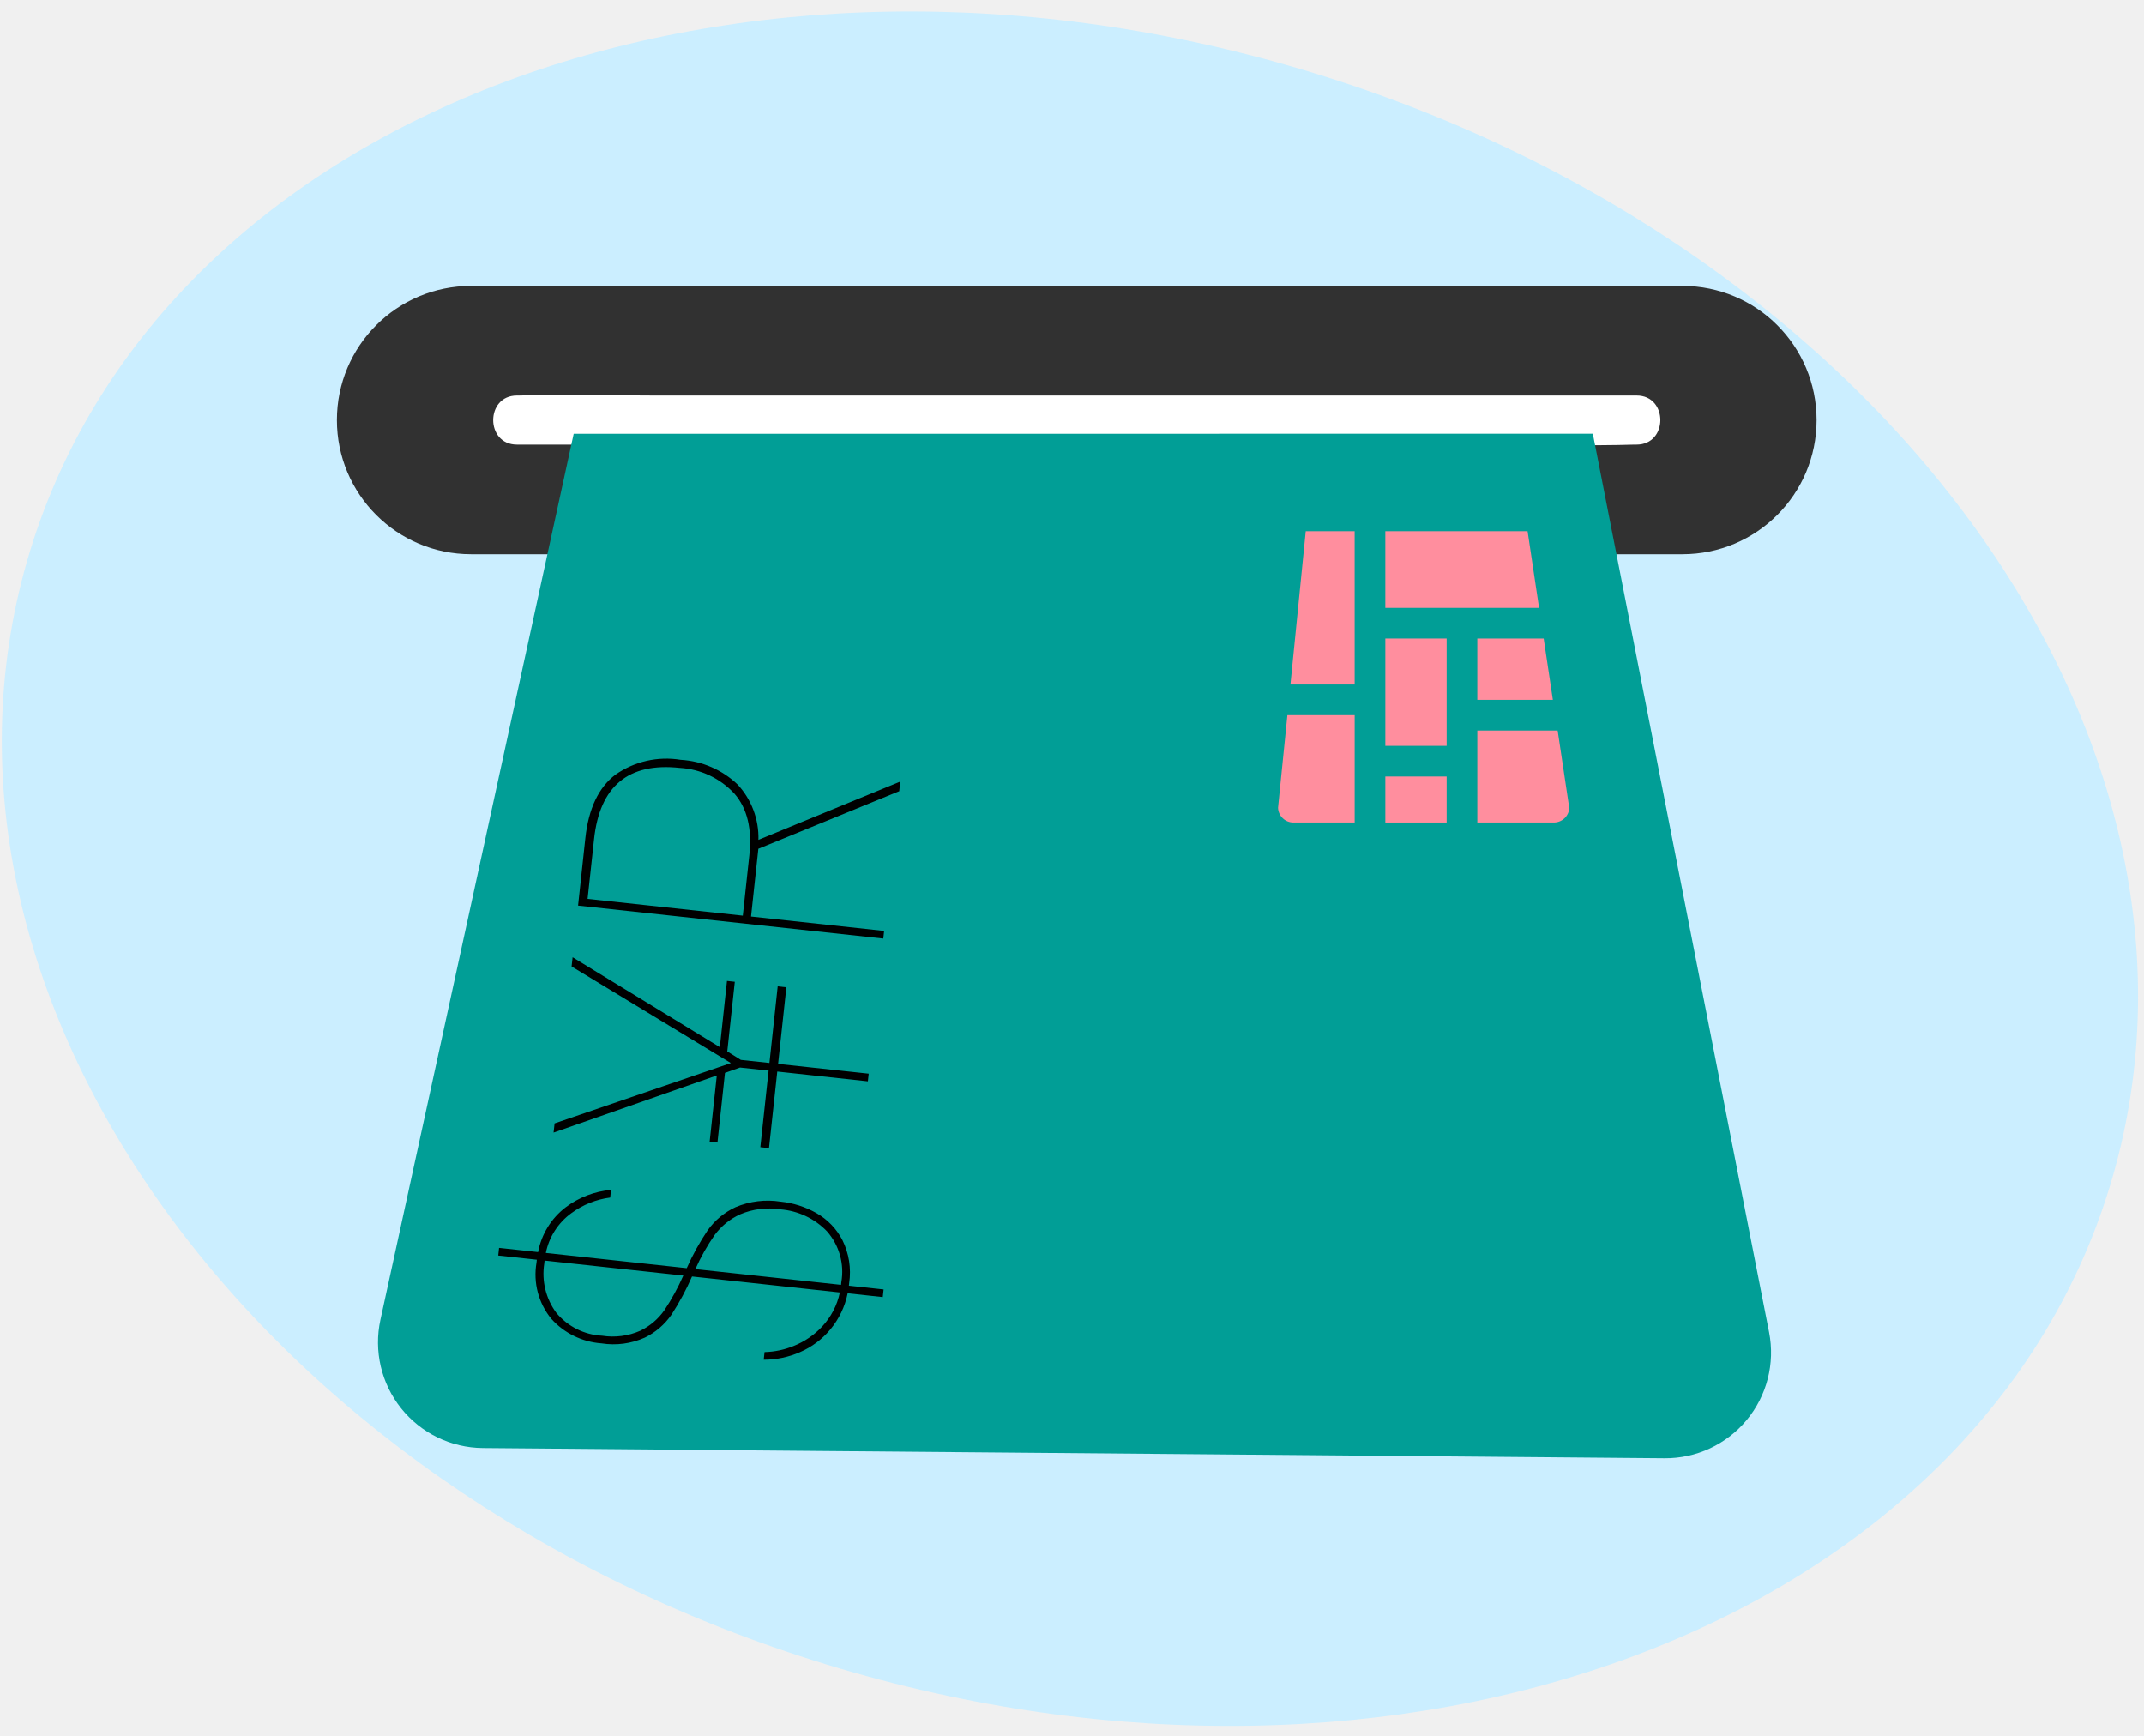
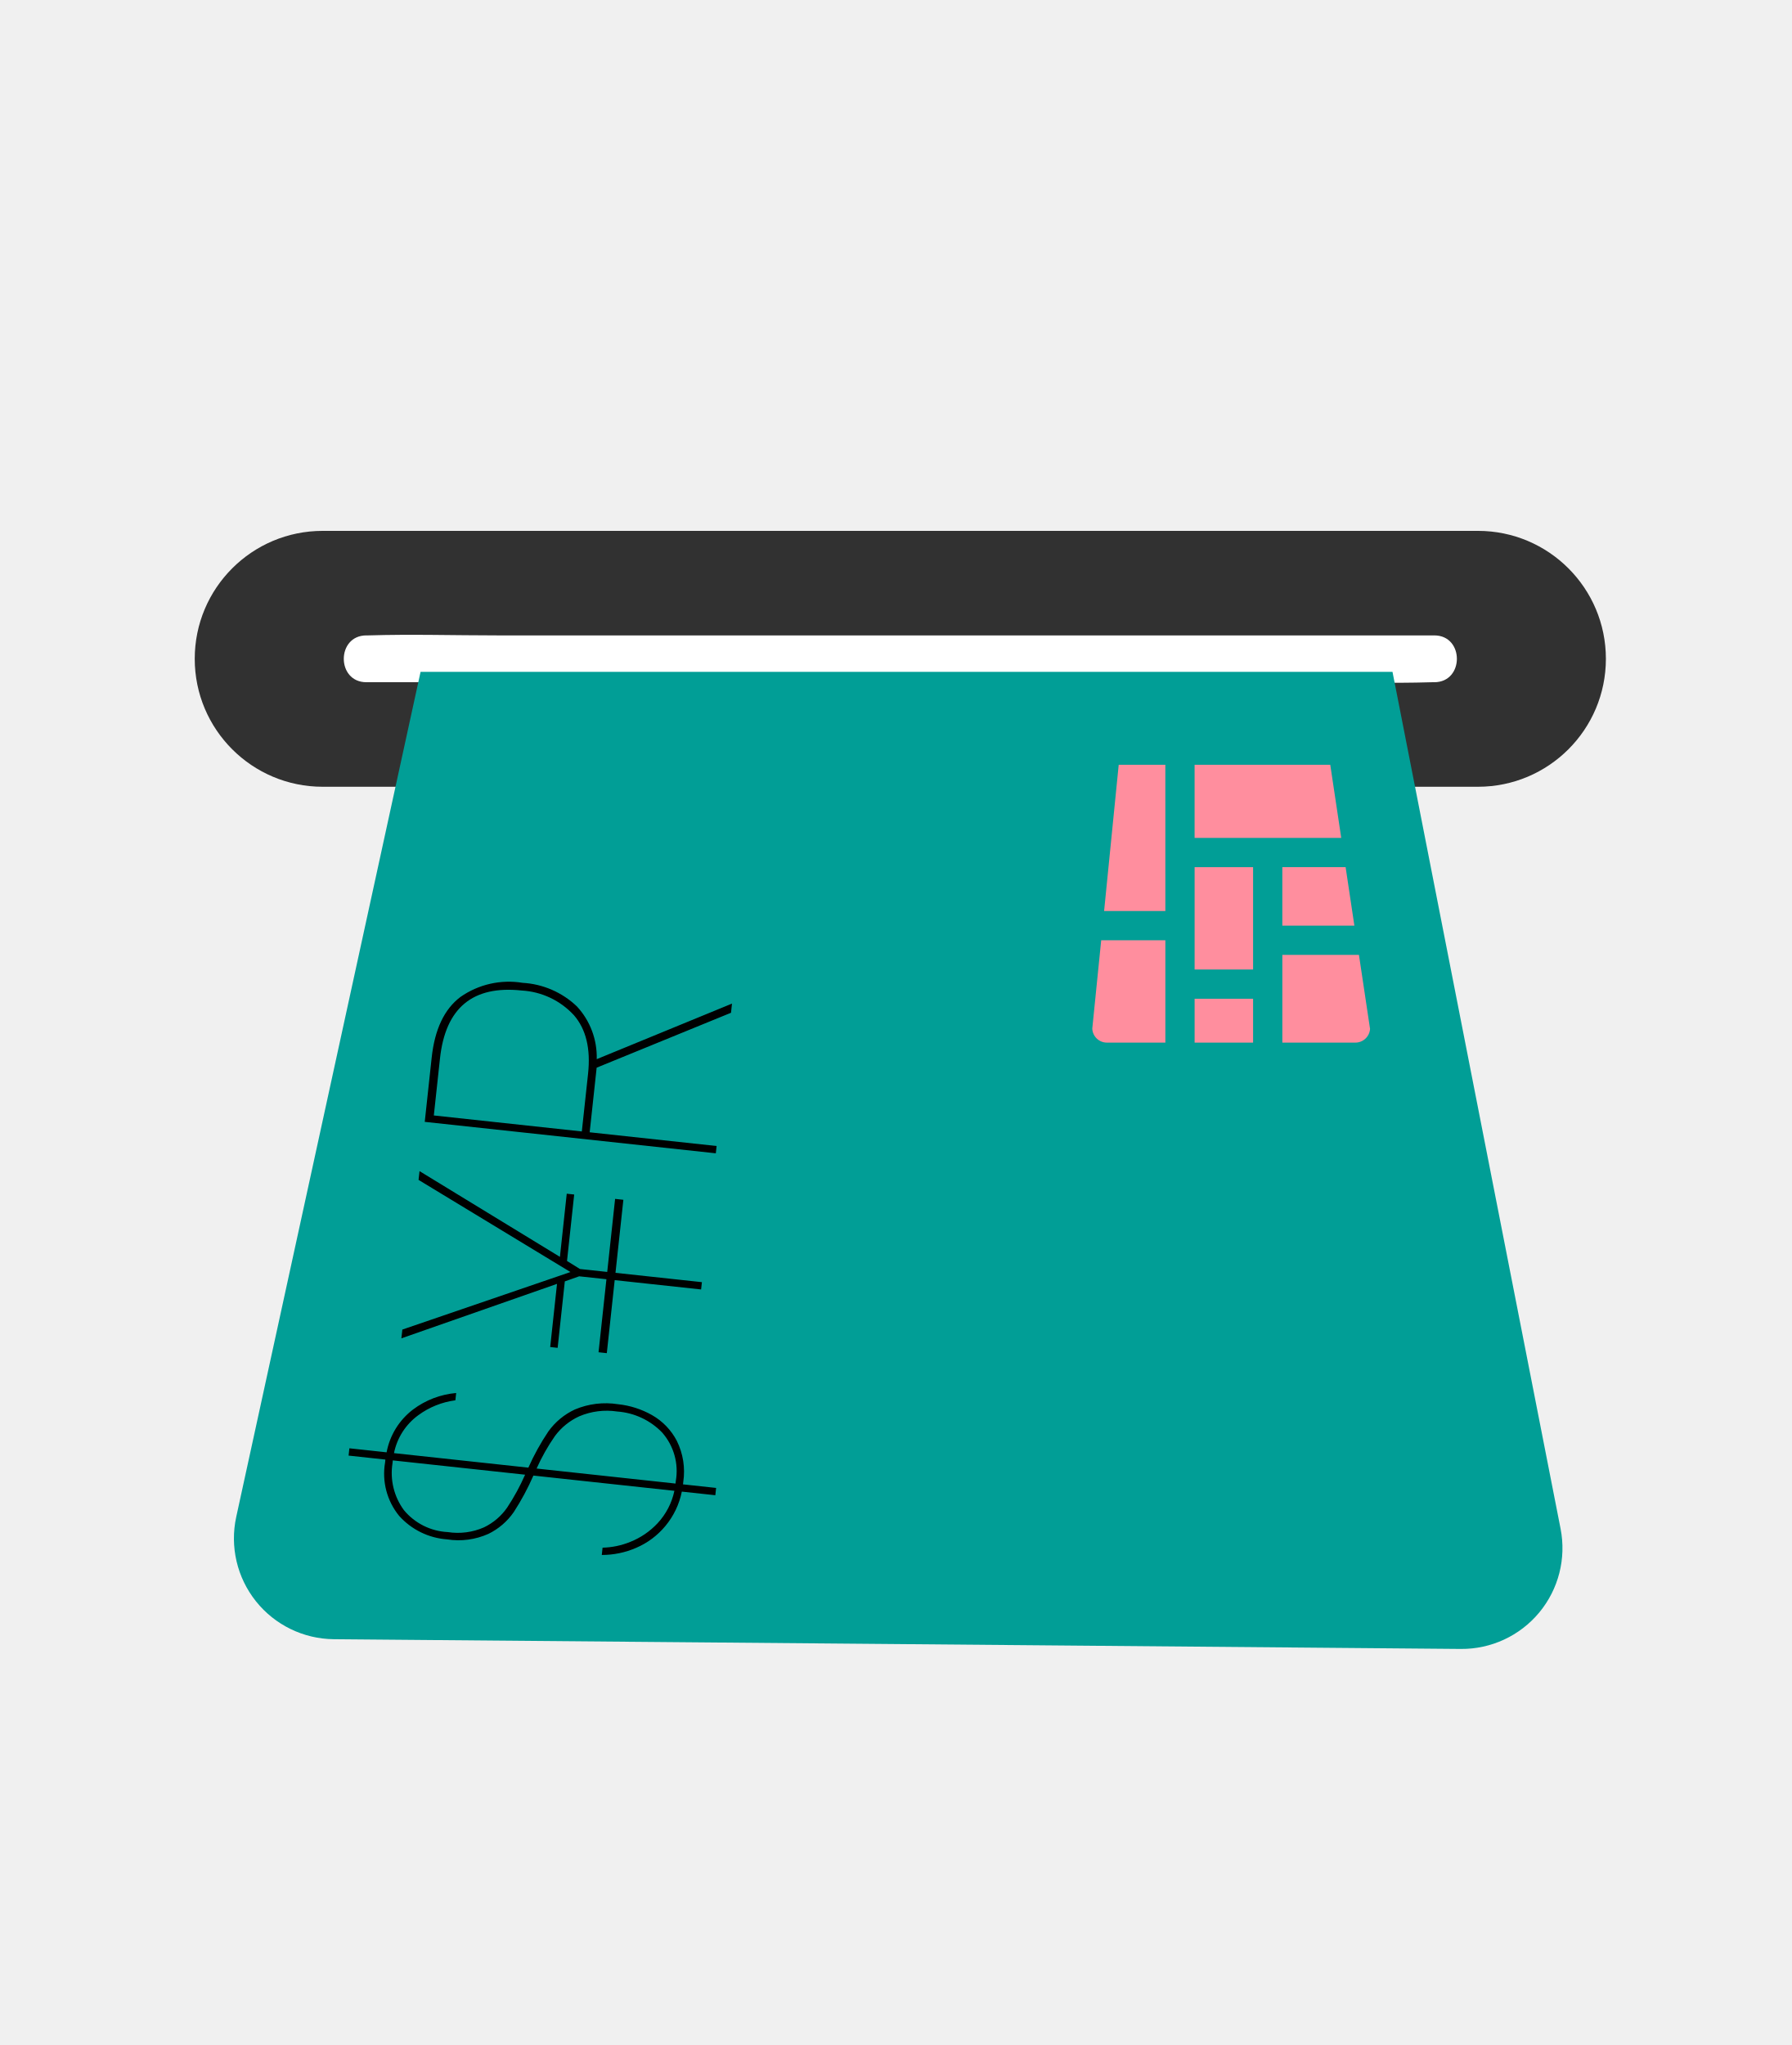
- <svg xmlns="http://www.w3.org/2000/svg" width="210" height="170" viewBox="0 0 210 170">
-   <defs>
-     <clipPath id="clip-path">
-       <rect x="20" y="24" width="210" height="170" fill="none" />
-     </clipPath>
-   </defs>
-   <g id="Group_3315" data-name="Group 3315" transform="translate(-2036 2241.092)">
-     <g id="Scroll_Group_31" data-name="Scroll Group 31" transform="translate(2016 -2265.092)" clip-path="url(#clip-path)" style="isolation: isolate">
-       <path id="Path_4555" data-name="Path 4555" d="M106.5,0C165.318,0,213,36.489,213,81.5S165.318,163,106.5,163,0,126.511,0,81.5,47.682,0,106.5,0Z" transform="translate(46.779) rotate(17)" fill="#cbeeff" />
-     </g>
-     <g id="Group_3313" data-name="Group 3313" transform="translate(2650.607 -3200.781)">
+ <svg xmlns="http://www.w3.org/2000/svg" width="184" height="210" viewBox="0 0 184 210">
+   <g id="Group_3338" data-name="Group 3338" transform="translate(-1238 2604)">
+     <g id="Group_3333" data-name="Group 3333" transform="translate(1839.607 -3537.175)">
      <rect id="Rectangle_1473" data-name="Rectangle 1473" width="144.93" height="26.277" rx="13.138" transform="translate(-581.607 987.69)" fill="#313131" />
      <path id="Path_4256" data-name="Path 4256" d="M-560.182,1005.878h96.2c4.419,0,8.864.135,13.282,0,.063,0,.127,0,.192,0,3.093,0,3.1-4.808,0-4.808h-96.2c-4.419,0-8.863-.135-13.281,0-.064,0-.128,0-.192,0-3.094,0-3.1,4.808,0,4.808Z" transform="translate(-3.795 -2.646)" fill="#fff" />
      <path id="Path_4247" data-name="Path 4247" d="M-557.417,1005.759l-18.931,86.777a10.353,10.353,0,0,0,10.026,12.558l115.74,1a10.352,10.352,0,0,0,10.248-12.345l-17.262-87.992Z" transform="translate(-0.997 -3.59)" fill="#019e96" />
      <g id="Group_2871" data-name="Group 2871" transform="translate(-489.428 1011.712)">
        <path id="Path_4248" data-name="Path 4248" d="M-433.207,1049.624a1.51,1.51,0,0,1-1.5,1.411h-7.508v-9.009h7.868Z" transform="translate(461.736 -1022.506)" fill="#ff8e9e" />
        <path id="Path_4249" data-name="Path 4249" d="M-442.216,1036.79v-6.006h6.5l.9,6.006Z" transform="translate(461.736 -1020.273)" fill="#ff8e9e" />
        <path id="Path_4250" data-name="Path 4250" d="M-453.459,1025.175v-7.508h13.934l1.126,7.508Z" transform="translate(463.969 -1017.667)" fill="#ff8e9e" />
        <rect id="Rectangle_1474" data-name="Rectangle 1474" width="6.006" height="10.511" transform="translate(10.511 10.511)" fill="#ff8e9e" />
        <rect id="Rectangle_1475" data-name="Rectangle 1475" width="6.006" height="4.505" transform="translate(10.511 24.024)" fill="#ff8e9e" />
        <path id="Path_4251" data-name="Path 4251" d="M-458.766,1032.682h-6.291l1.5-15.015h4.79Z" transform="translate(466.273 -1017.667)" fill="#ff8e9e" />
        <path id="Path_4252" data-name="Path 4252" d="M-459.067,1040.153v10.51h-6.006a1.5,1.5,0,0,1-1.5-1.442l.916-9.069Z" transform="translate(466.575 -1022.134)" fill="#ff8e9e" />
      </g>
      <g id="Group_2872" data-name="Group 2872" transform="translate(-565.81 1034.026)">
        <path id="Path_4253" data-name="Path 4253" d="M-541.37,1102.115a6.956,6.956,0,0,1,2.713-2.249,8.142,8.142,0,0,1,4.441-.543,8.97,8.97,0,0,1,3.487,1.116,6.472,6.472,0,0,1,2.55,2.646,7.115,7.115,0,0,1,.663,4.205l-.028.262,3.4.367-.081.749-3.44-.371a7.978,7.978,0,0,1-1.692,3.534,7.953,7.953,0,0,1-2.991,2.236,8.826,8.826,0,0,1-3.538.736l.081-.749a8.019,8.019,0,0,0,2.858-.6,7.758,7.758,0,0,0,2.783-1.9,7,7,0,0,0,1.736-3.339l-14.481-1.565a26.011,26.011,0,0,1-2.015,3.746,6.778,6.778,0,0,1-2.605,2.24,7.519,7.519,0,0,1-4.249.565,7.309,7.309,0,0,1-4.916-2.409,6.837,6.837,0,0,1-1.448-5.485l.032-.3-3.779-.409.081-.749,3.822.413a7.183,7.183,0,0,1,2.708-4.391,8.608,8.608,0,0,1,4.437-1.7l-.081.749a8.2,8.2,0,0,0-3.8,1.525,6.358,6.358,0,0,0-2.505,3.9l13.8,1.491A24.449,24.449,0,0,1-541.37,1102.115Zm-6.605,9.848a6.117,6.117,0,0,0,2.366-2.019,22.43,22.43,0,0,0,1.848-3.385l-13.589-1.468-.032.3a6.434,6.434,0,0,0,1.176,4.811,6.242,6.242,0,0,0,4.5,2.25A6.7,6.7,0,0,0-547.976,1111.964Zm18.3-9.723a7.122,7.122,0,0,0-4.62-2.168,7.219,7.219,0,0,0-3.9.49,6.421,6.421,0,0,0-2.5,2.024,20.25,20.25,0,0,0-1.886,3.342l14.269,1.542.028-.262A5.978,5.978,0,0,0-529.677,1102.241Z" transform="translate(561.894 -1055.975)" />
        <path id="Path_4254" data-name="Path 4254" d="M-538.84,1078.543l.7-6.485.765.083-.737,6.823,1.329.826,2.8.3.81-7.5.849.092-.81,7.5,8.876.958-.082.75-8.875-.959-.81,7.5-.849-.092.81-7.5-2.8-.3-1.474.523-.737,6.823-.764-.083.7-6.486-15.984,5.593.1-.9,17.264-5.909-15.6-9.461.1-.9Z" transform="translate(560.549 -1050.327)" />
        <path id="Path_4255" data-name="Path 4255" d="M-520.672,1048.663l-13.8,5.639-.077.712-.64,5.923,13.037,1.409-.081.749-29.894-3.229.712-6.6q.47-4.349,2.949-6.223a8.676,8.676,0,0,1,6.387-1.454,8.8,8.8,0,0,1,5.58,2.423,7.671,7.671,0,0,1,2.035,5.416l13.891-5.705Zm-14.682,6.264q.417-3.861-1.455-6.016a7.9,7.9,0,0,0-5.354-2.532q-7.557-.816-8.4,6.981l-.632,5.849,15.2,1.642Z" transform="translate(559.953 -1045.514)" />
      </g>
    </g>
+     <rect id="Rectangle_1566" data-name="Rectangle 1566" width="184" height="210" transform="translate(1238 -2604)" fill="none" />
  </g>
</svg>
